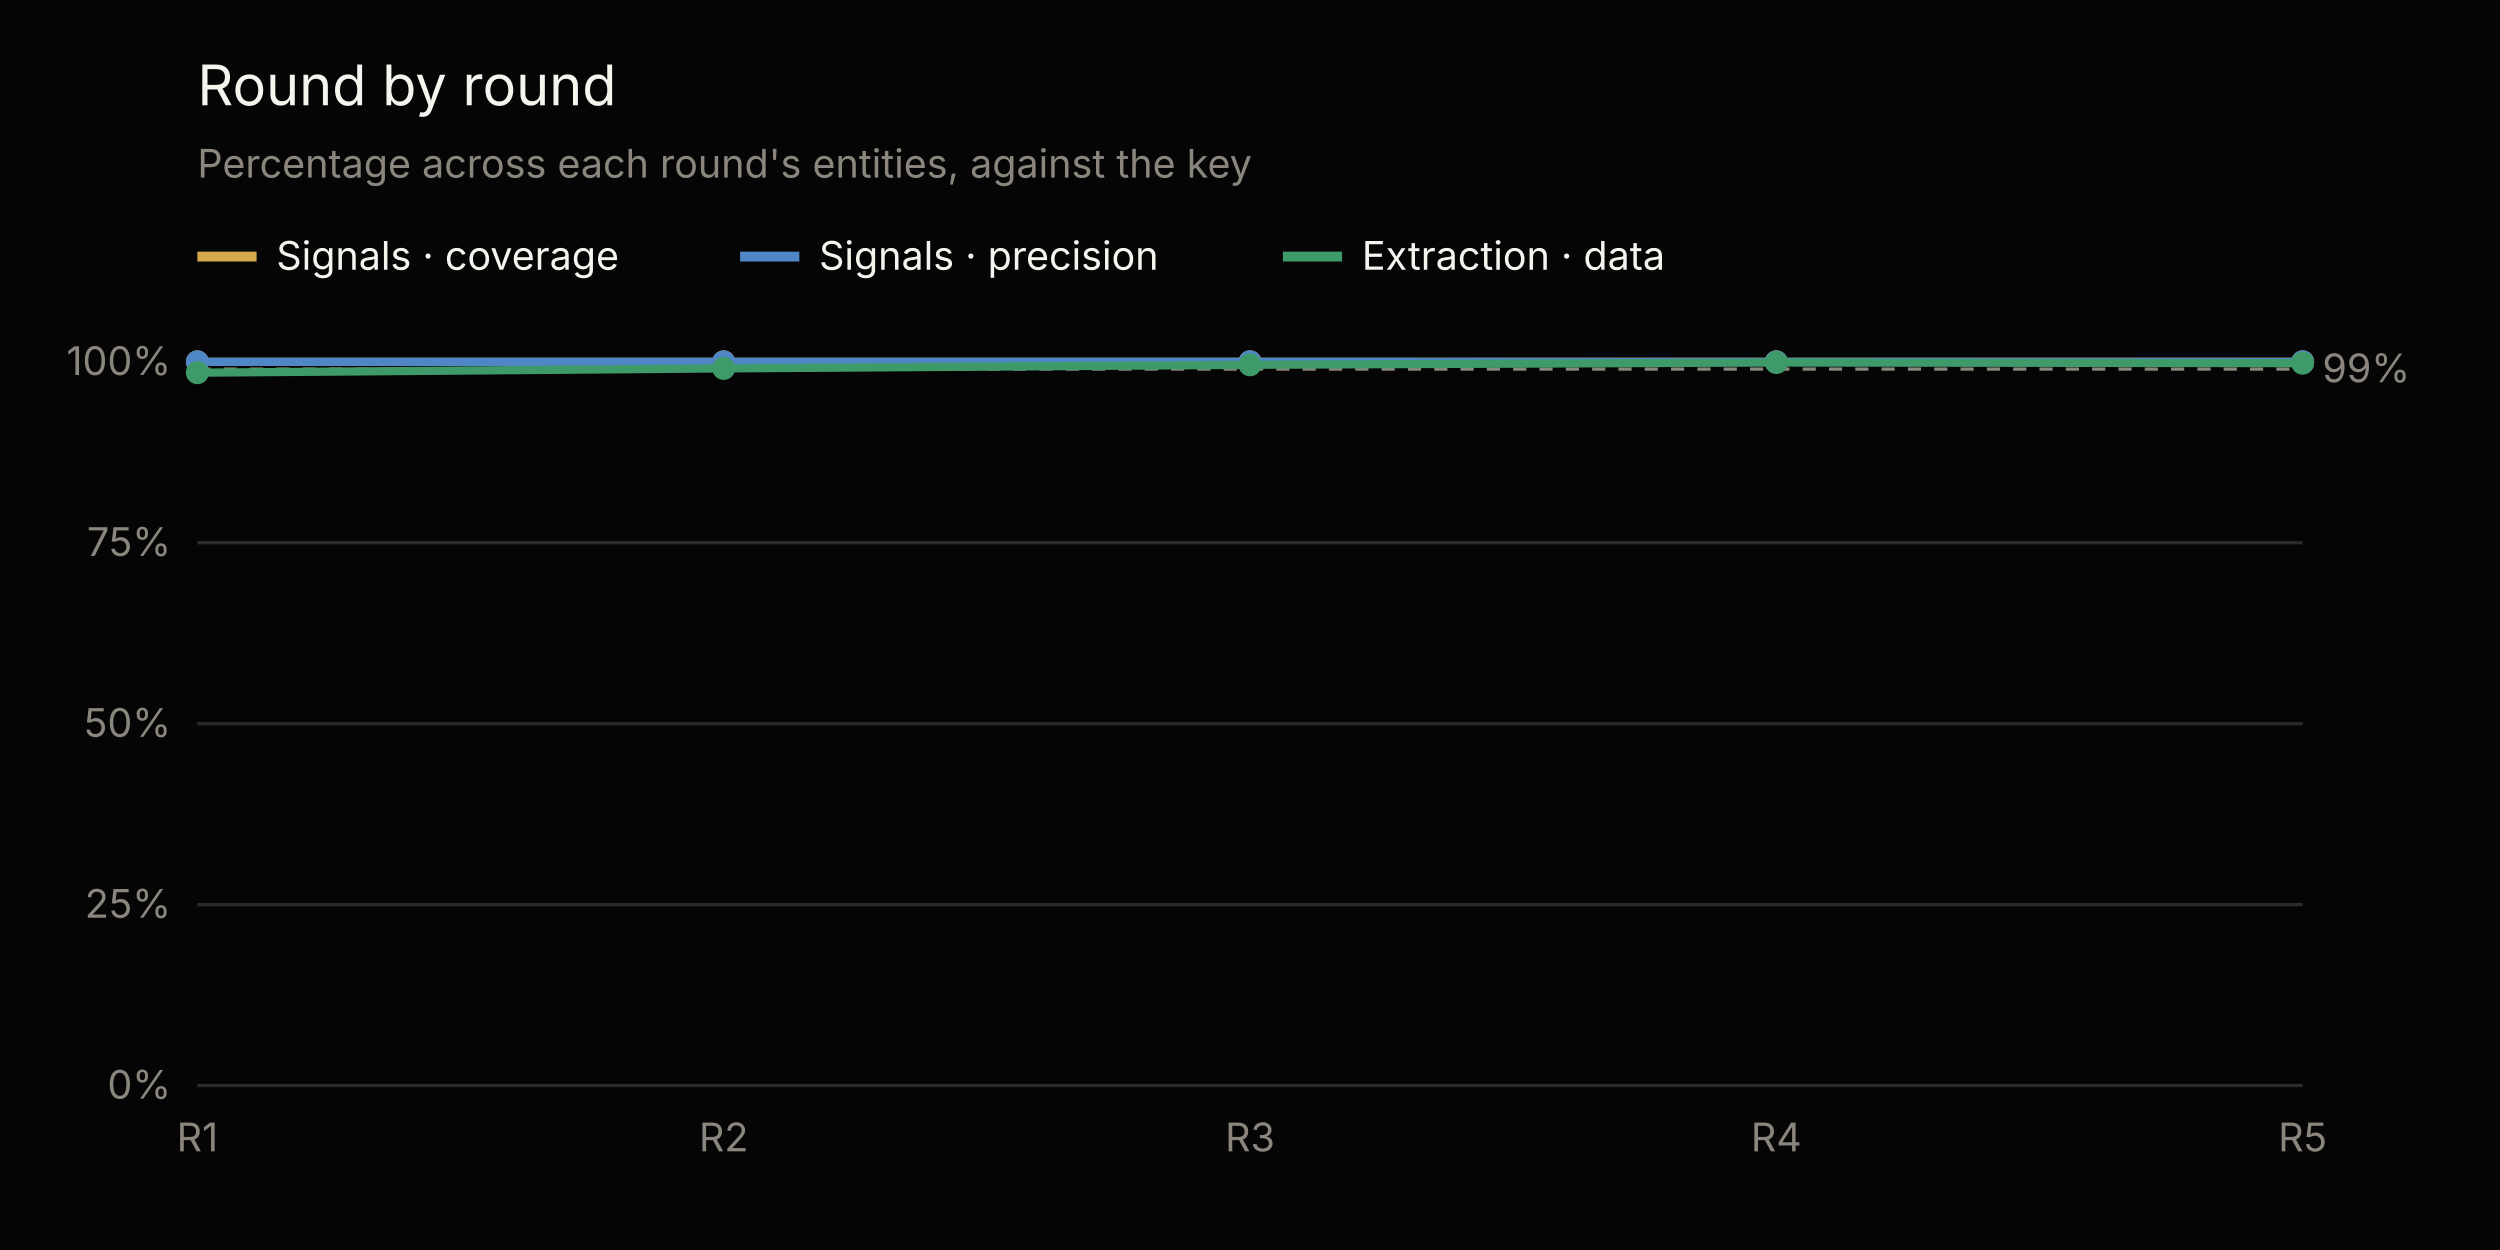
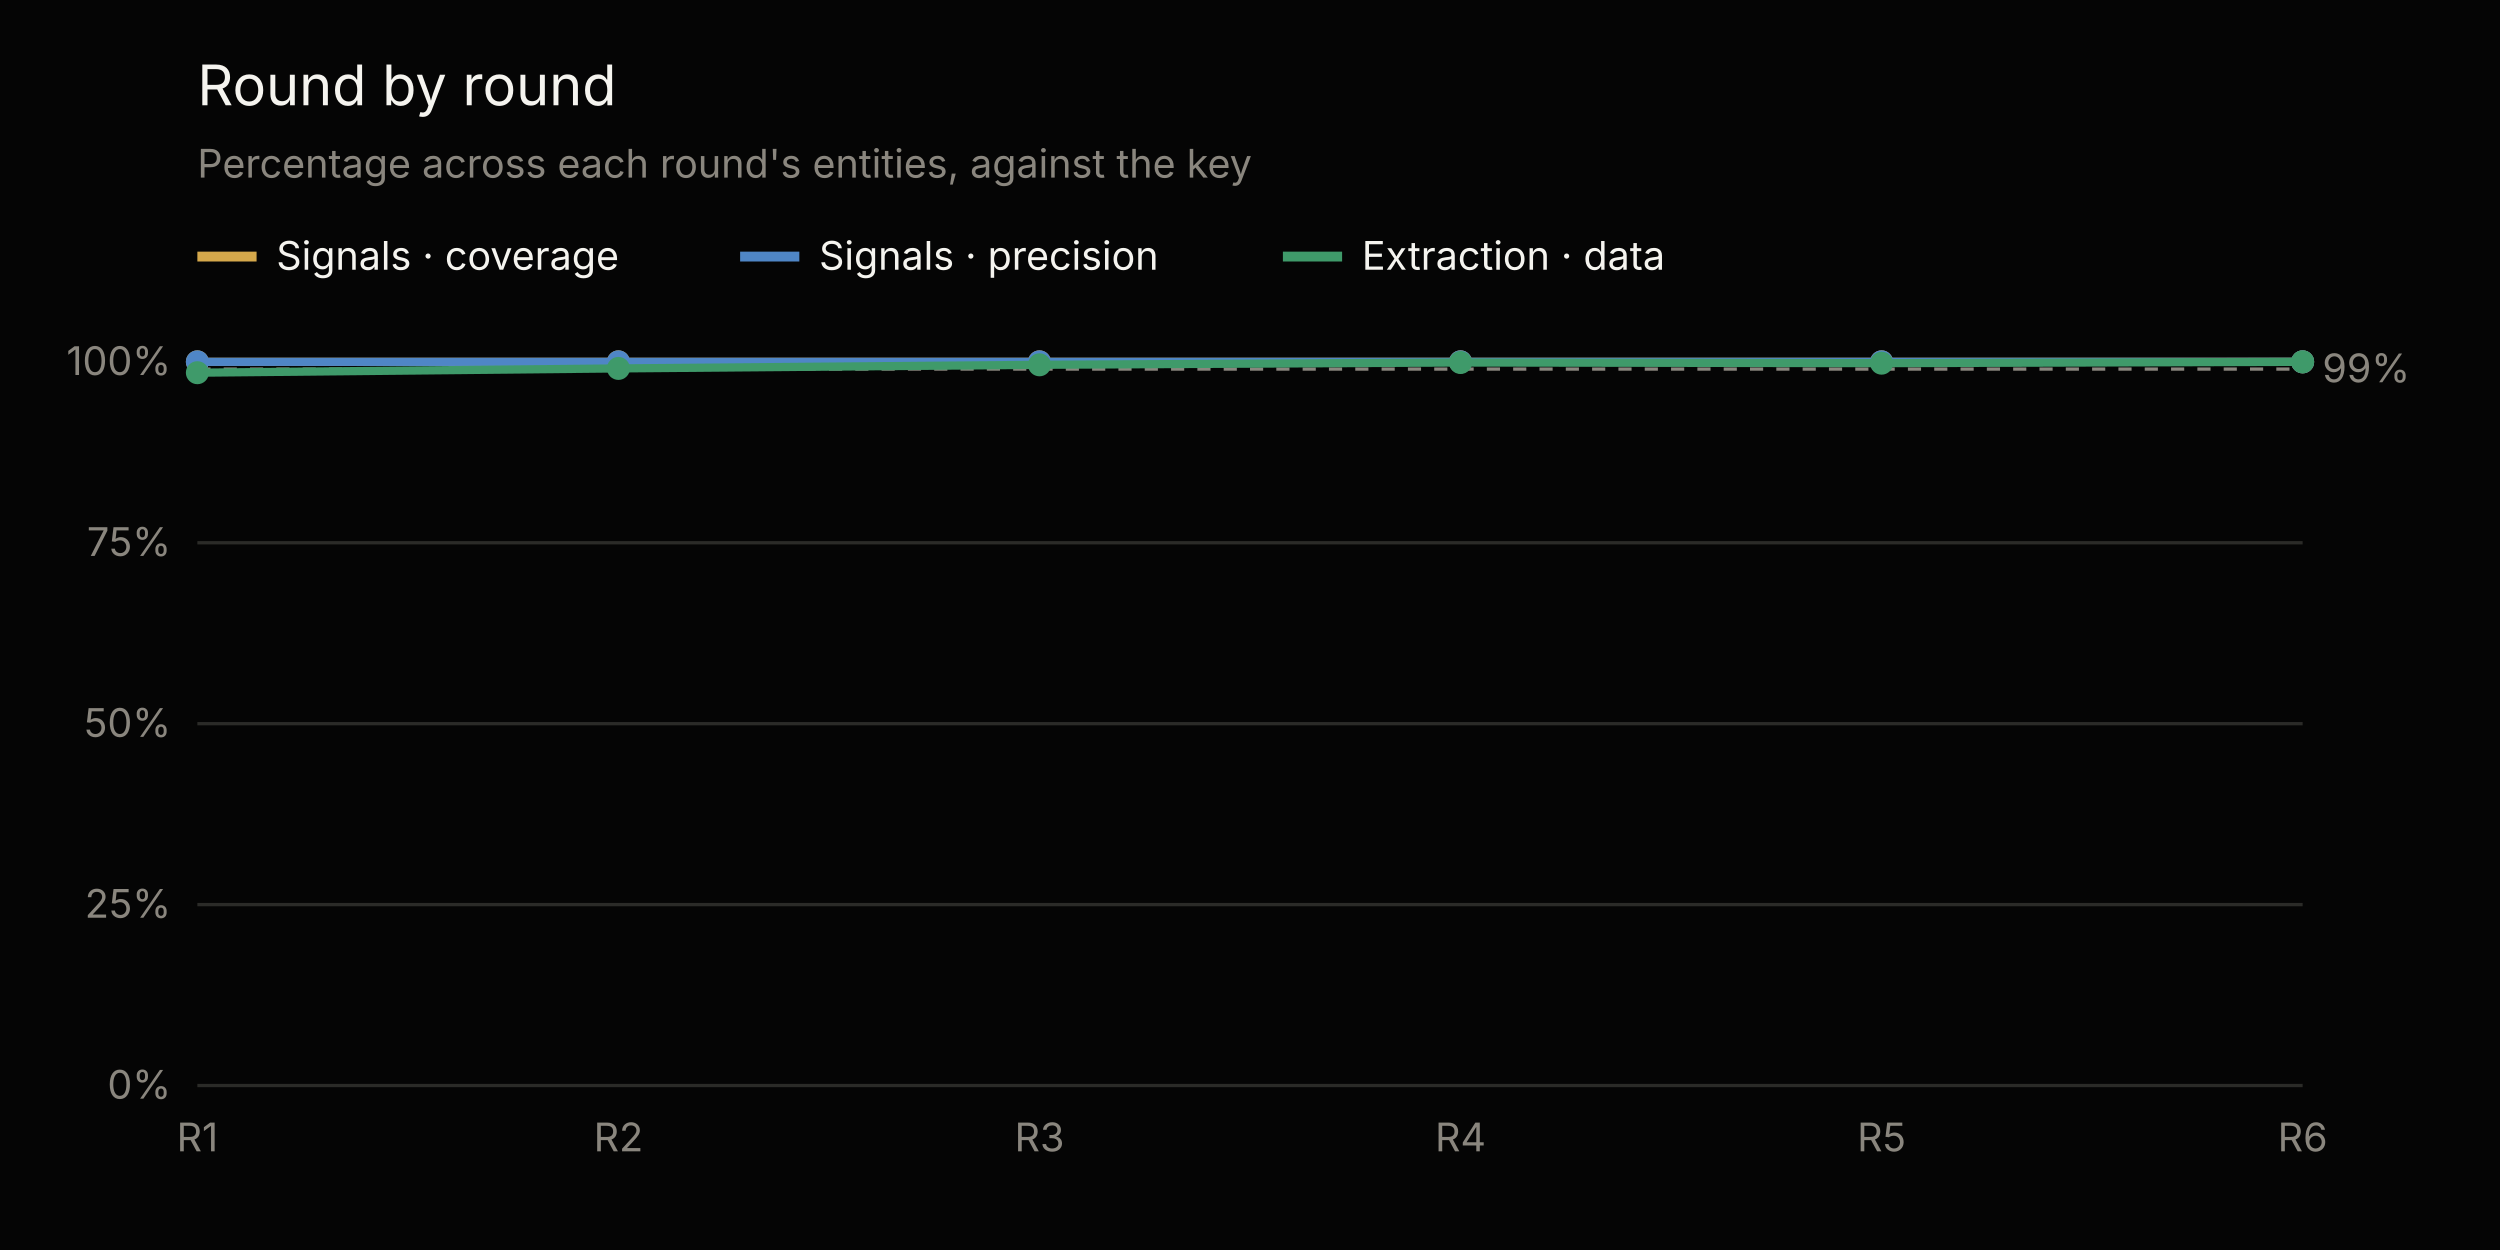
<svg xmlns="http://www.w3.org/2000/svg" viewBox="0 0 760 380" font-family="Inter, Arial, sans-serif" font-size="12">
  <rect width="760" height="380" fill="#050505" />
  <text x="60" y="32" font-size="17" fill="#f5f4ef">Round by round</text>
  <text x="60" y="54" fill="#8a867e">Percentage across each round's entities, against the key</text>
  <line x1="60" x2="78" y1="78" y2="78" stroke="#d5a84b" stroke-width="3" />
  <text x="84" y="82" fill="#f5f4ef">Signals · coverage</text>
  <line x1="225" x2="243" y1="78" y2="78" stroke="#4f86c6" stroke-width="3" />
  <text x="249" y="82" fill="#f5f4ef">Signals · precision</text>
  <line x1="390" x2="408" y1="78" y2="78" stroke="#3f9a6a" stroke-width="3" />
  <text x="414" y="82" fill="#f5f4ef">Extraction · data</text>
  <line x1="60" x2="700" y1="330.0" y2="330.0" stroke="#2b2b28" />
  <text x="52" y="334.0" text-anchor="end" fill="#8a867e">0%</text>
  <line x1="60" x2="700" y1="275.0" y2="275.0" stroke="#2b2b28" />
  <text x="52" y="279.0" text-anchor="end" fill="#8a867e">25%</text>
  <line x1="60" x2="700" y1="220.0" y2="220.0" stroke="#2b2b28" />
  <text x="52" y="224.0" text-anchor="end" fill="#8a867e">50%</text>
  <line x1="60" x2="700" y1="165.0" y2="165.0" stroke="#2b2b28" />
  <text x="52" y="169.0" text-anchor="end" fill="#8a867e">75%</text>
  <line x1="60" x2="700" y1="110.0" y2="110.0" stroke="#2b2b28" />
  <text x="52" y="114.0" text-anchor="end" fill="#8a867e">100%</text>
  <line x1="60" x2="700" y1="112.2" y2="112.2" stroke="#8a867e" stroke-dasharray="4 4" />
  <text x="706" y="116.2" fill="#8a867e">99%</text>
  <text x="60.0" y="350" text-anchor="middle" fill="#8a867e">R1</text>
-   <text x="220.0" y="350" text-anchor="middle" fill="#8a867e">R2</text>
-   <text x="380.0" y="350" text-anchor="middle" fill="#8a867e">R3</text>
-   <text x="540.0" y="350" text-anchor="middle" fill="#8a867e">R4</text>
-   <text x="700.0" y="350" text-anchor="middle" fill="#8a867e">R5</text>
-   <path d="M60.0,110.0 L220.0,110.0 L380.0,110.0 L540.0,110.0 L700.0,110.0" fill="none" stroke="#d5a84b" stroke-width="2.5" />
+   <text x="188.0" y="350" text-anchor="middle" fill="#8a867e">R2</text>
+   <text x="316.0" y="350" text-anchor="middle" fill="#8a867e">R3</text>
+   <text x="444.0" y="350" text-anchor="middle" fill="#8a867e">R4</text>
+   <text x="572.0" y="350" text-anchor="middle" fill="#8a867e">R5</text>
+   <text x="700.0" y="350" text-anchor="middle" fill="#8a867e">R6</text>
+   <path d="M60.0,110.0 L188.0,110.0 L316.0,110.0 L444.0,110.0 L572.0,110.0 L700.0,110.0" fill="none" stroke="#d5a84b" stroke-width="2.5" />
  <circle cx="60.0" cy="110.0" r="3.5" fill="#d5a84b" />
-   <circle cx="220.0" cy="110.0" r="3.5" fill="#d5a84b" />
-   <circle cx="380.0" cy="110.0" r="3.5" fill="#d5a84b" />
-   <circle cx="540.0" cy="110.0" r="3.5" fill="#d5a84b" />
+   <circle cx="188.0" cy="110.0" r="3.5" fill="#d5a84b" />
+   <circle cx="316.0" cy="110.0" r="3.5" fill="#d5a84b" />
+   <circle cx="444.0" cy="110.0" r="3.5" fill="#d5a84b" />
+   <circle cx="572.0" cy="110.0" r="3.5" fill="#d5a84b" />
  <circle cx="700.0" cy="110.0" r="3.5" fill="#d5a84b" />
-   <path d="M60.0,110.0 L220.0,110.0 L380.0,110.0 L540.0,110.0 L700.0,110.0" fill="none" stroke="#4f86c6" stroke-width="2.5" />
+   <path d="M60.0,110.0 L188.0,110.0 L316.0,110.0 L444.0,110.0 L572.0,110.0 L700.0,110.0" fill="none" stroke="#4f86c6" stroke-width="2.5" />
  <circle cx="60.0" cy="110.0" r="3.5" fill="#4f86c6" />
-   <circle cx="220.0" cy="110.0" r="3.5" fill="#4f86c6" />
-   <circle cx="380.0" cy="110.0" r="3.5" fill="#4f86c6" />
-   <circle cx="540.0" cy="110.0" r="3.5" fill="#4f86c6" />
+   <circle cx="188.0" cy="110.0" r="3.5" fill="#4f86c6" />
+   <circle cx="316.0" cy="110.0" r="3.5" fill="#4f86c6" />
+   <circle cx="444.0" cy="110.0" r="3.5" fill="#4f86c6" />
+   <circle cx="572.0" cy="110.0" r="3.5" fill="#4f86c6" />
  <circle cx="700.0" cy="110.0" r="3.5" fill="#4f86c6" />
-   <path d="M60.0,113.3 L220.0,112.0 L380.0,110.9 L540.0,110.2 L700.0,110.4" fill="none" stroke="#3f9a6a" stroke-width="2.5" />
+   <path d="M60.0,113.3 L188.0,112.0 L316.0,110.9 L444.0,110.2 L572.0,110.4 L700.0,110.0" fill="none" stroke="#3f9a6a" stroke-width="2.5" />
  <circle cx="60.0" cy="113.3" r="3.5" fill="#3f9a6a" />
-   <circle cx="220.0" cy="112.0" r="3.5" fill="#3f9a6a" />
-   <circle cx="380.0" cy="110.9" r="3.5" fill="#3f9a6a" />
-   <circle cx="540.0" cy="110.2" r="3.5" fill="#3f9a6a" />
-   <circle cx="700.0" cy="110.4" r="3.5" fill="#3f9a6a" />
+   <circle cx="188.0" cy="112.0" r="3.5" fill="#3f9a6a" />
+   <circle cx="316.0" cy="110.9" r="3.5" fill="#3f9a6a" />
+   <circle cx="444.0" cy="110.2" r="3.5" fill="#3f9a6a" />
+   <circle cx="572.0" cy="110.4" r="3.5" fill="#3f9a6a" />
+   <circle cx="700.0" cy="110.0" r="3.5" fill="#3f9a6a" />
</svg>
